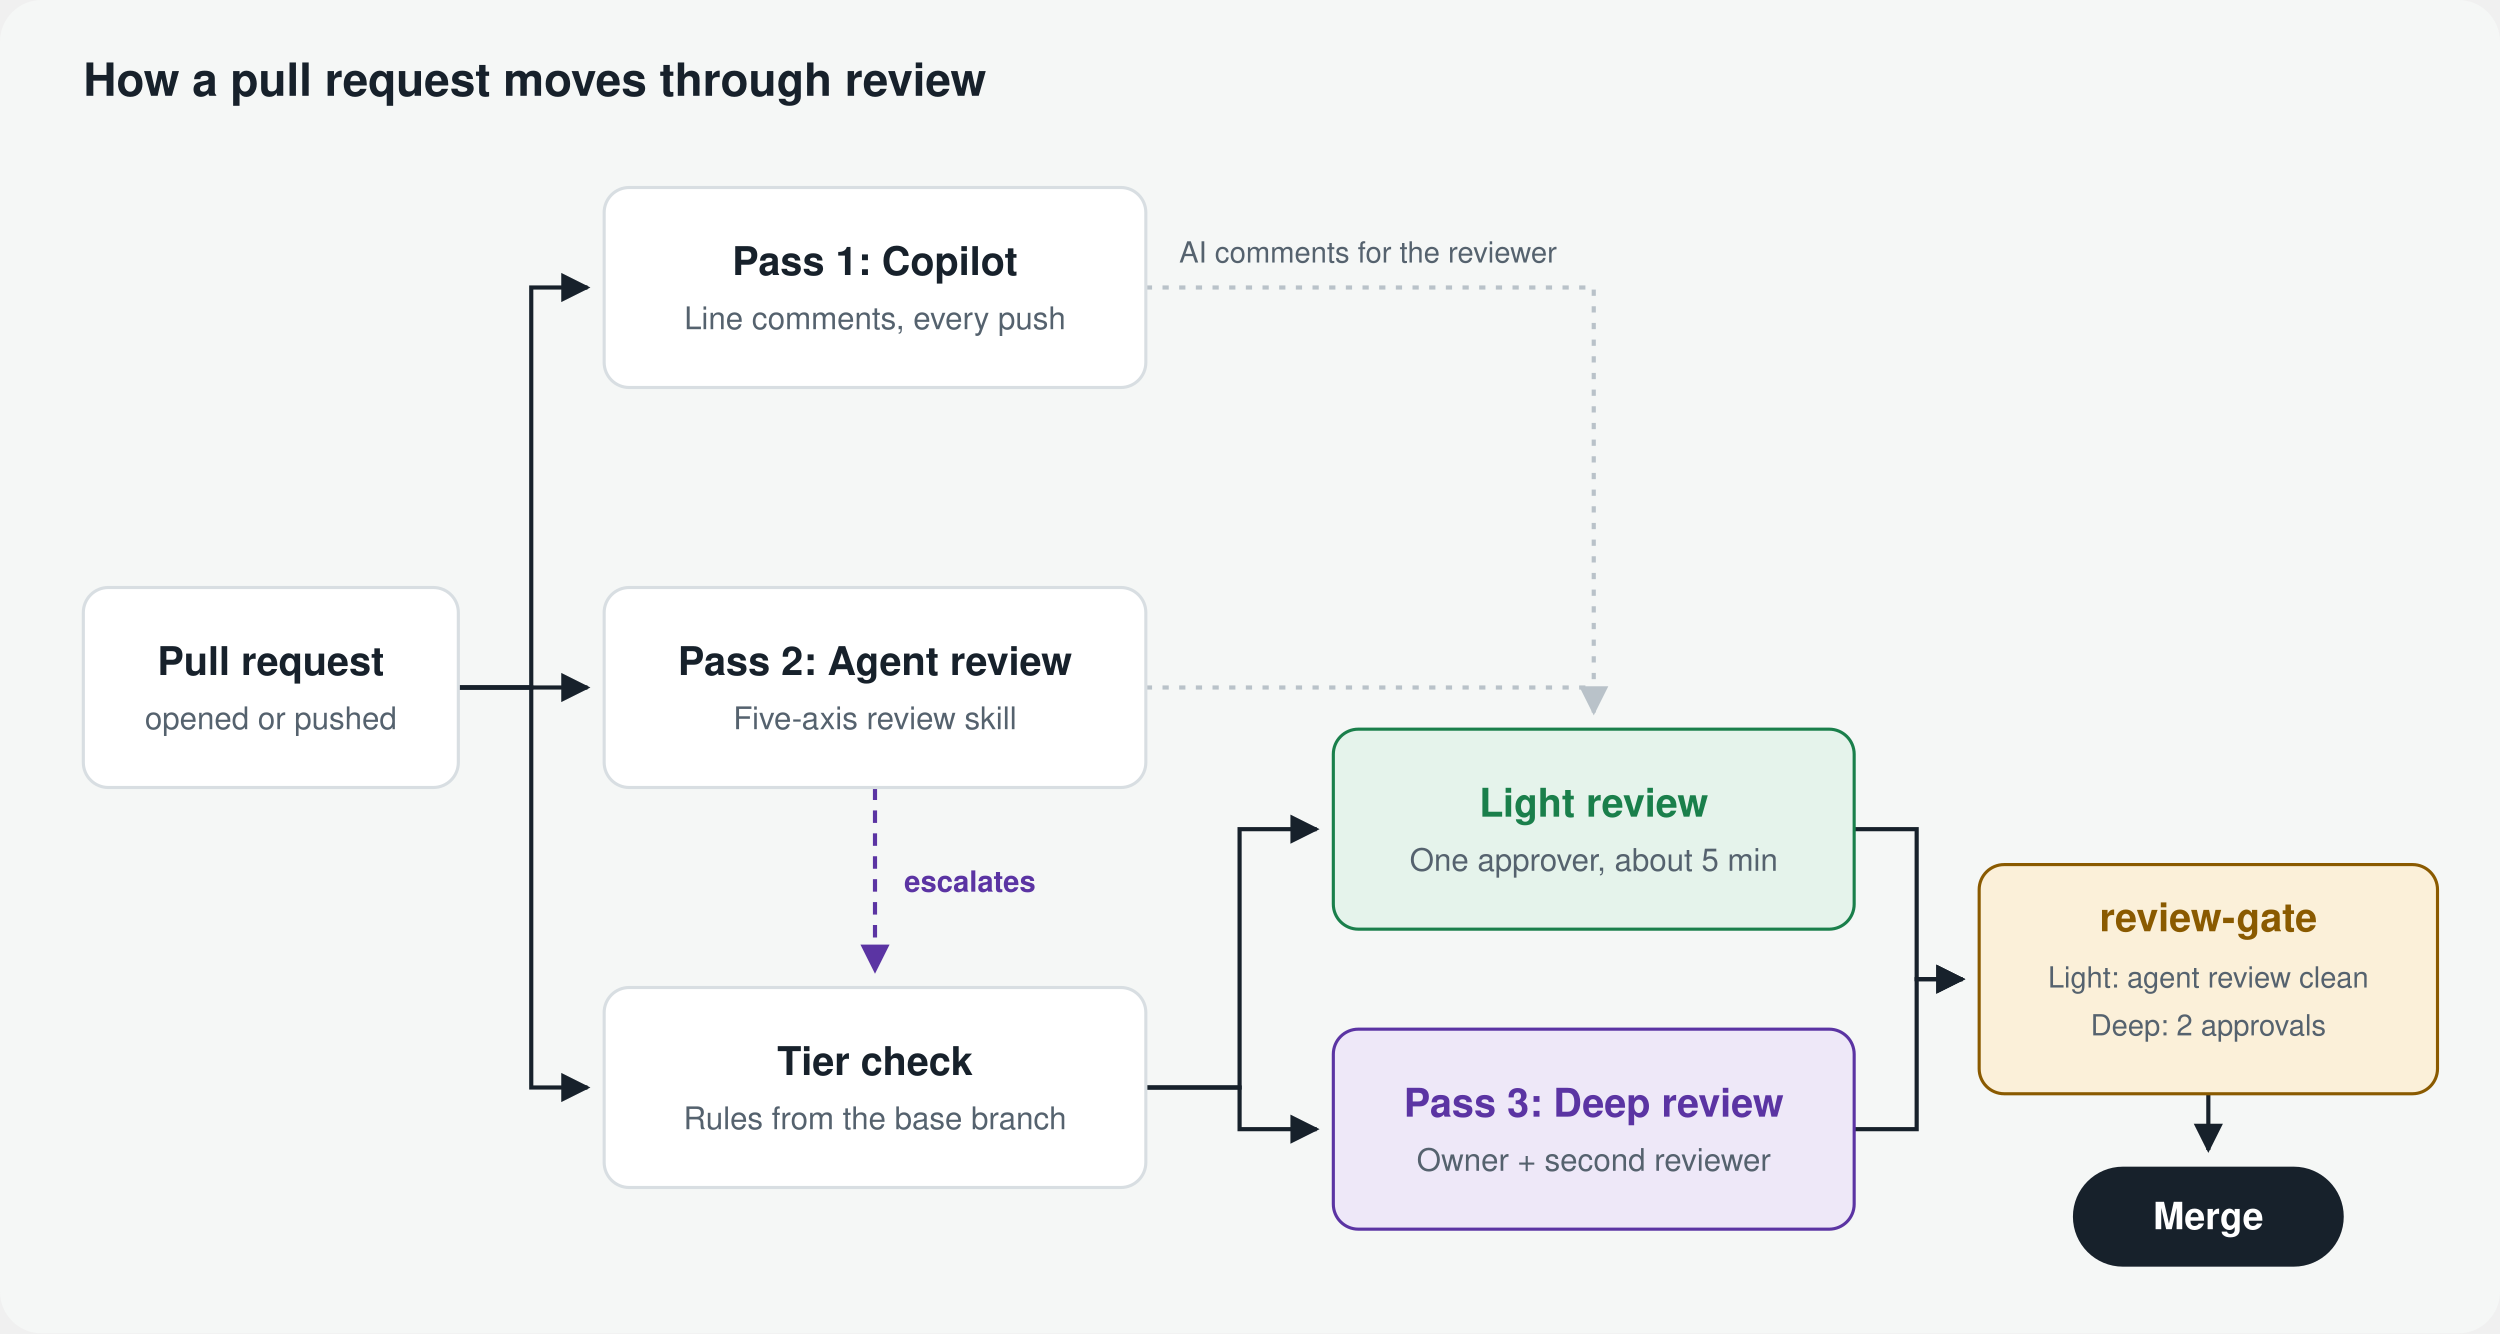
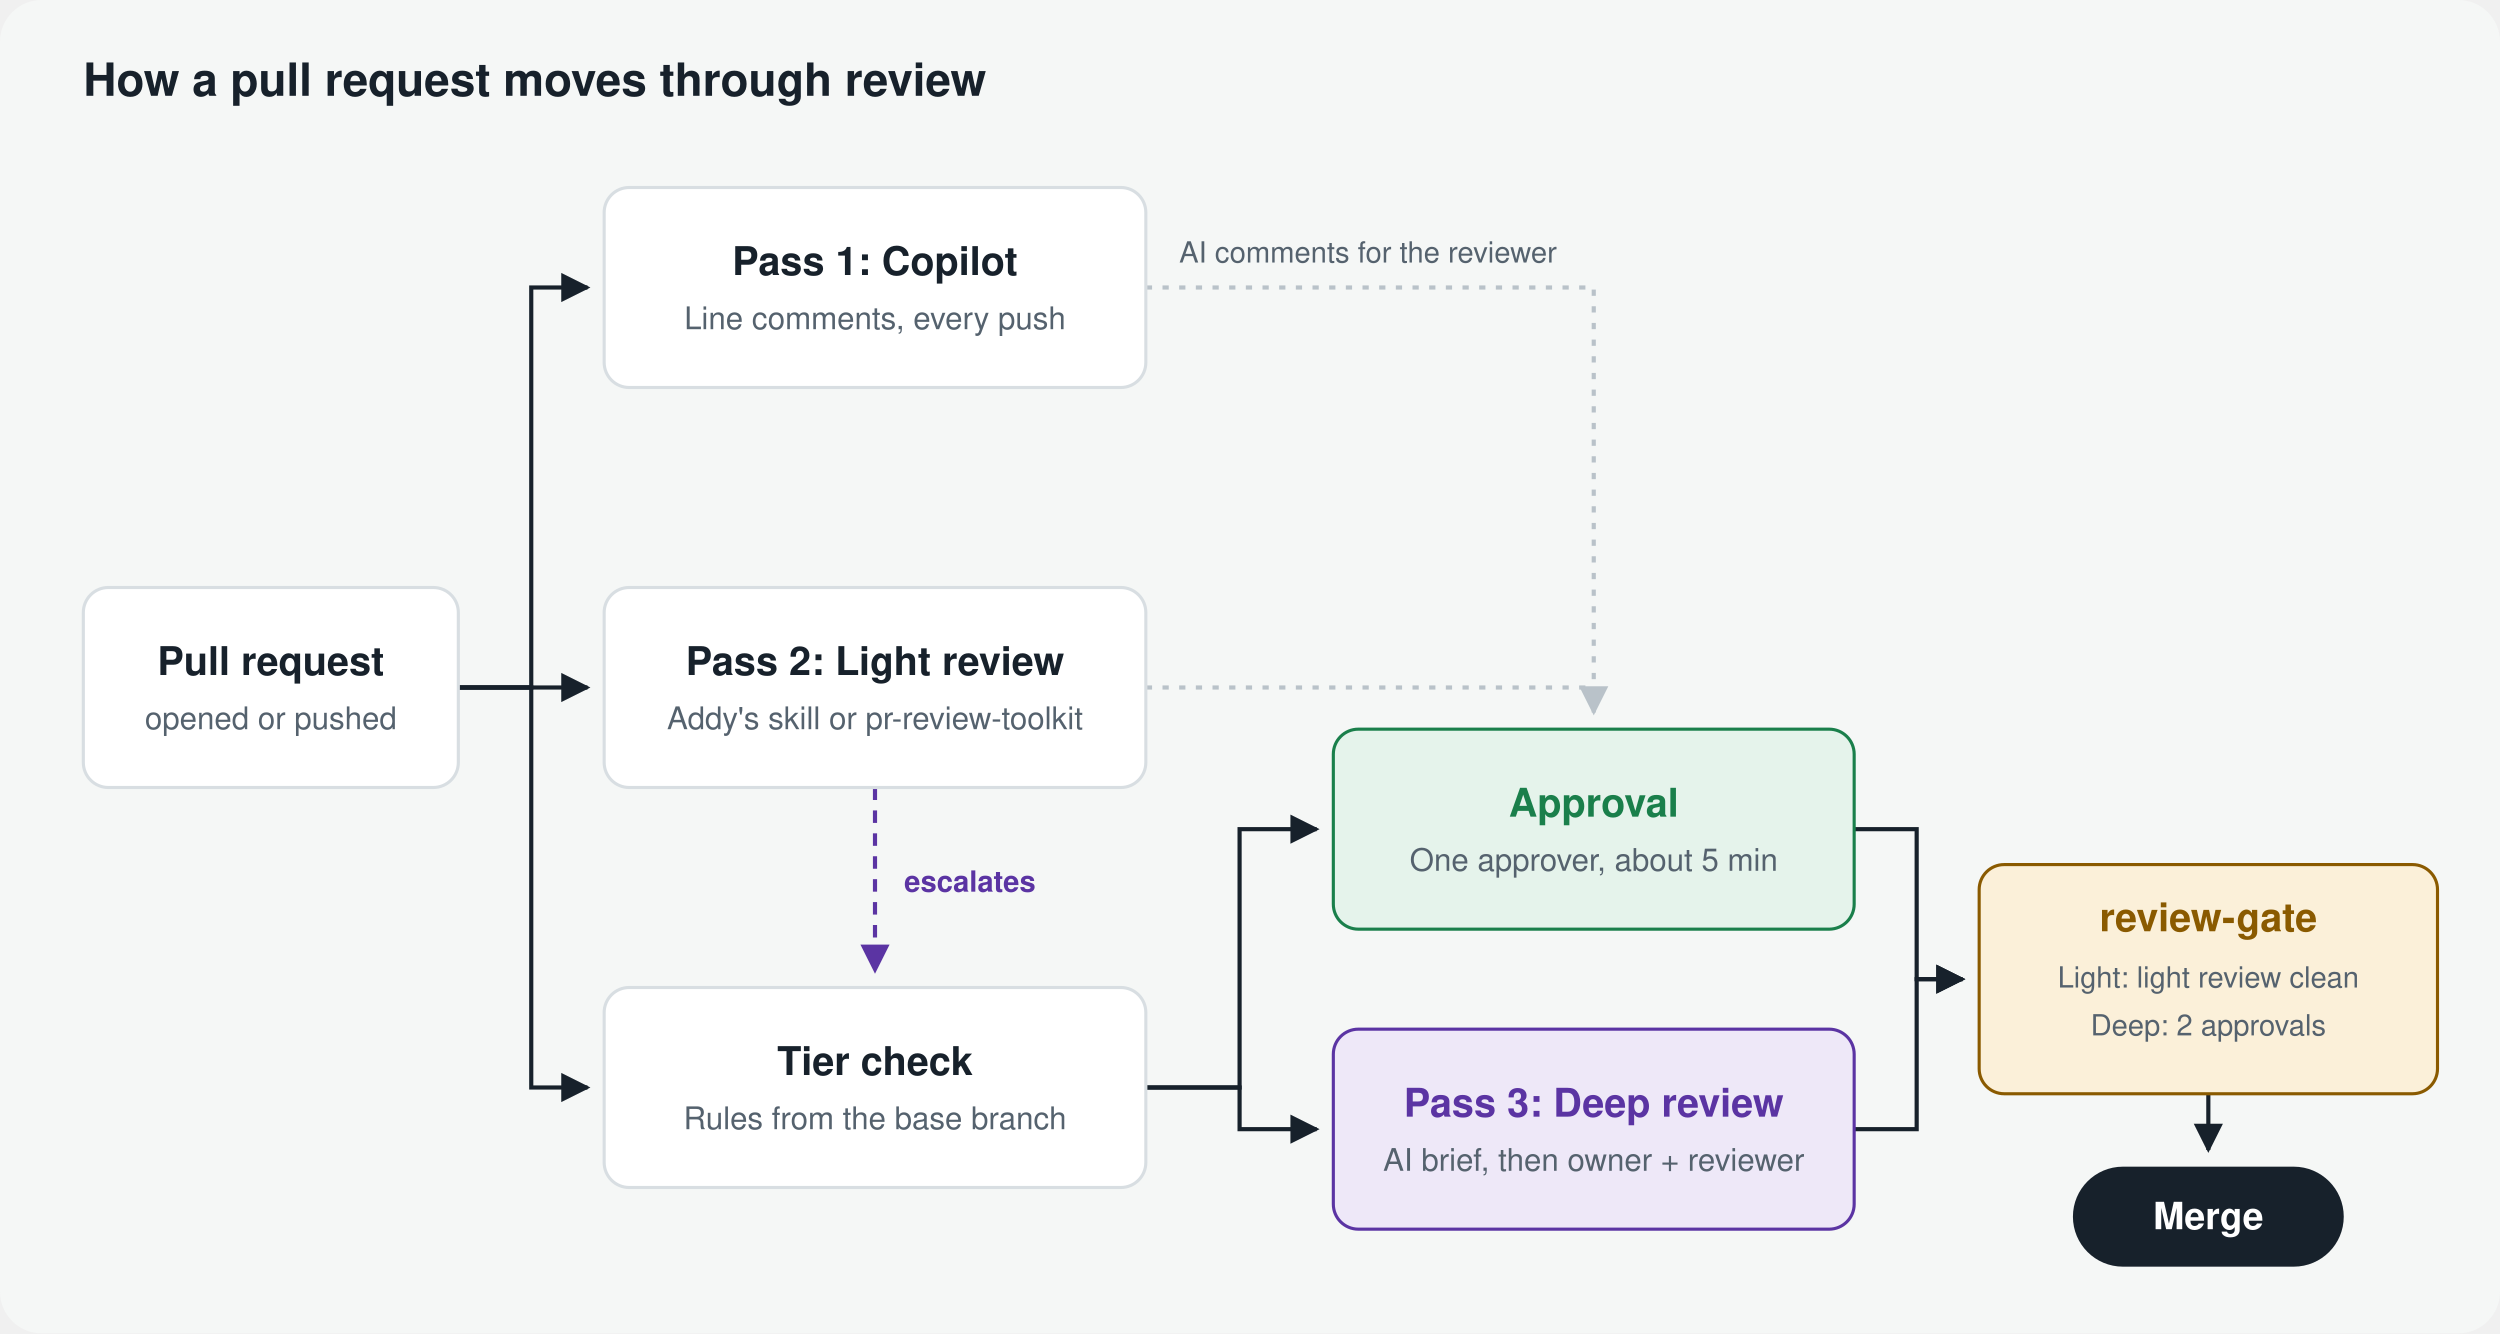
<svg xmlns="http://www.w3.org/2000/svg" width="1200" height="640" viewBox="0 0 1200 640" role="img" aria-labelledby="t d">
  <style>
    text { font-family: -apple-system, BlinkMacSystemFont, "Segoe UI", Helvetica, Arial, sans-serif; }
    .bg { fill: #f5f7f6; } .card { fill: #ffffff; stroke: #d8dee2; } .ink { fill: #17212b; } .muted { fill: #55626e; }
    .rule { stroke: #b9c2c9; } .rulefill { fill: #b9c2c9; } .inkstroke { stroke: #17212b; } .inkfill { fill: #17212b; }
    .g { fill: #1a7f4b; } .gbg { fill: #e5f3eb; } .gs { stroke: #1a7f4b; }
    .v { fill: #5b34a3; } .vbg { fill: #eee8f8; } .vs { stroke: #5b34a3; }
    .a { fill: #8a5a00; } .abg { fill: #fbf0d9; } .as { stroke: #8a5a00; }
    .onfill { fill: #ffffff; } .onstroke { stroke: #ffffff; }
    @media (prefers-color-scheme: dark) {
      .bg { fill: #121a21; } .card { fill: #19232c; stroke: #2b3843; } .ink { fill: #e7ecef; } .muted { fill: #9aa7b2; }
      .rule { stroke: #3d4c58; } .rulefill { fill: #3d4c58; } .inkstroke { stroke: #e7ecef; } .inkfill { fill: #e7ecef; }
      .g { fill: #4cc38a; } .gbg { fill: #15392a; } .gs { stroke: #4cc38a; }
      .v { fill: #b49af0; } .vbg { fill: #2d2547; } .vs { stroke: #b49af0; }
      .a { fill: #e2b04a; } .abg { fill: #3a2f17; } .as { stroke: #e2b04a; }
      .onfill { fill: #121a21; } .onstroke { stroke: #121a21; }
    }
  </style>
  <defs>
    <marker id="ah" viewBox="0 0 10 10" refX="9" refY="5" markerWidth="7" markerHeight="7" orient="auto-start-reverse">
      <path class="inkfill" d="M0 0 L10 5 L0 10 z" />
    </marker>
    <marker id="av" viewBox="0 0 10 10" refX="9" refY="5" markerWidth="7" markerHeight="7" orient="auto-start-reverse">
      <path class="v" d="M0 0 L10 5 L0 10 z" />
    </marker>
    <marker id="am" viewBox="0 0 10 10" refX="9" refY="5" markerWidth="7" markerHeight="7" orient="auto-start-reverse">
      <path class="rulefill" d="M0 0 L10 5 L0 10 z" />
    </marker>
  </defs>
  <rect class="bg" width="1200" height="640" rx="20" />
  <text class="ink" x="40" y="46" font-size="22" font-weight="700">How a pull request moves through review</text>
  <g fill="none" stroke-width="2" class="inkstroke">
    <path d="M220 330 H255 V138 H282" marker-end="url(#ah)" />
    <path d="M220 330 H282" marker-end="url(#ah)" />
    <path d="M220 330 H255 V522 H282" marker-end="url(#ah)" />
    <path d="M550 522 H595 V398 H632" marker-end="url(#ah)" />
    <path d="M550 522 H595 V542 H632" marker-end="url(#ah)" />
    <path d="M890 398 H920 V470 H942" marker-end="url(#ah)" />
    <path d="M890 542 H920 V470 H942" marker-end="url(#ah)" />
    <path d="M1060 525 V552" marker-end="url(#ah)" />
  </g>
  <path class="vs" d="M420 378 V466" fill="none" stroke-width="2" stroke-dasharray="6 5" marker-end="url(#av)" />
  <text class="v" x="434" y="428" font-size="14" font-weight="700">escalates</text>
  <path class="rule" d="M550 138 H765 V342" fill="none" stroke-width="2" stroke-dasharray="3 5" marker-end="url(#am)" />
  <path class="rule" d="M550 330 H765" fill="none" stroke-width="2" stroke-dasharray="3 5" />
  <text class="muted" x="566" y="126" font-size="14">AI comments for the reviewer</text>
  <rect class="card" x="40" y="282" width="180" height="96" rx="12" stroke-width="1.5" />
  <text class="ink" x="130" y="324" font-size="19" font-weight="700" text-anchor="middle">Pull request</text>
  <text class="muted" x="130" y="350" font-size="15" text-anchor="middle">opened or pushed</text>
  <rect class="card" x="290" y="90" width="260" height="96" rx="12" stroke-width="1.5" />
  <text class="ink" x="420" y="132" font-size="19" font-weight="700" text-anchor="middle">Pass 1: Copilot</text>
  <text class="muted" x="420" y="158" font-size="15" text-anchor="middle">Line comments, every push</text>
  <rect class="card" x="290" y="282" width="260" height="96" rx="12" stroke-width="1.5" />
-   <text class="ink" x="420" y="324" font-size="19" font-weight="700" text-anchor="middle">Pass 2: Agent review</text>
-   <text class="muted" x="420" y="350" font-size="15" text-anchor="middle">Five-axis review skill</text>
+   <text class="ink" x="420" y="324" font-size="19" font-weight="700" text-anchor="middle">Pass 2: Light review</text>
+   <text class="muted" x="420" y="350" font-size="15" text-anchor="middle">Addy's skill or pr-review-toolkit</text>
  <rect class="card" x="290" y="474" width="260" height="96" rx="12" stroke-width="1.5" />
  <text class="ink" x="420" y="516" font-size="19" font-weight="700" text-anchor="middle">Tier check</text>
  <text class="muted" x="420" y="542" font-size="15" text-anchor="middle">Rules from the base branch</text>
  <rect class="gbg" x="640" y="350" width="250" height="96" rx="12" />
  <rect class="gs" x="640" y="350" width="250" height="96" rx="12" fill="none" stroke-width="1.5" />
-   <text class="g" x="765" y="392" font-size="19" font-weight="700" text-anchor="middle">Light review</text>
+   <text class="g" x="765" y="392" font-size="19" font-weight="700" text-anchor="middle">Approval</text>
  <text class="muted" x="765" y="418" font-size="15" text-anchor="middle">One approver, about 5 min</text>
  <rect class="vbg" x="640" y="494" width="250" height="96" rx="12" />
  <rect class="vs" x="640" y="494" width="250" height="96" rx="12" fill="none" stroke-width="1.5" />
  <text class="v" x="765" y="536" font-size="19" font-weight="700" text-anchor="middle">Pass 3: Deep review</text>
-   <text class="muted" x="765" y="562" font-size="15" text-anchor="middle">Owner + second reviewer</text>
+   <text class="muted" x="765" y="562" font-size="15" text-anchor="middle">AI brief, then owner + reviewer</text>
  <rect class="abg" x="950" y="415" width="220" height="110" rx="12" />
  <rect class="as" x="950" y="415" width="220" height="110" rx="12" fill="none" stroke-width="1.5" />
  <text class="a" x="1060" y="447" font-size="19" font-weight="700" text-anchor="middle">review-gate</text>
-   <text class="muted" x="1060" y="474" font-size="14" text-anchor="middle">Light: agent review clean</text>
+   <text class="muted" x="1060" y="474" font-size="14" text-anchor="middle">Light: light review clean</text>
  <text class="muted" x="1060" y="497" font-size="14" text-anchor="middle">Deep: 2 approvals</text>
  <rect class="inkfill" x="995" y="560" width="130" height="48" rx="24" />
  <text class="onfill" x="1060" y="590" font-size="18" font-weight="700" text-anchor="middle">Merge</text>
</svg>
